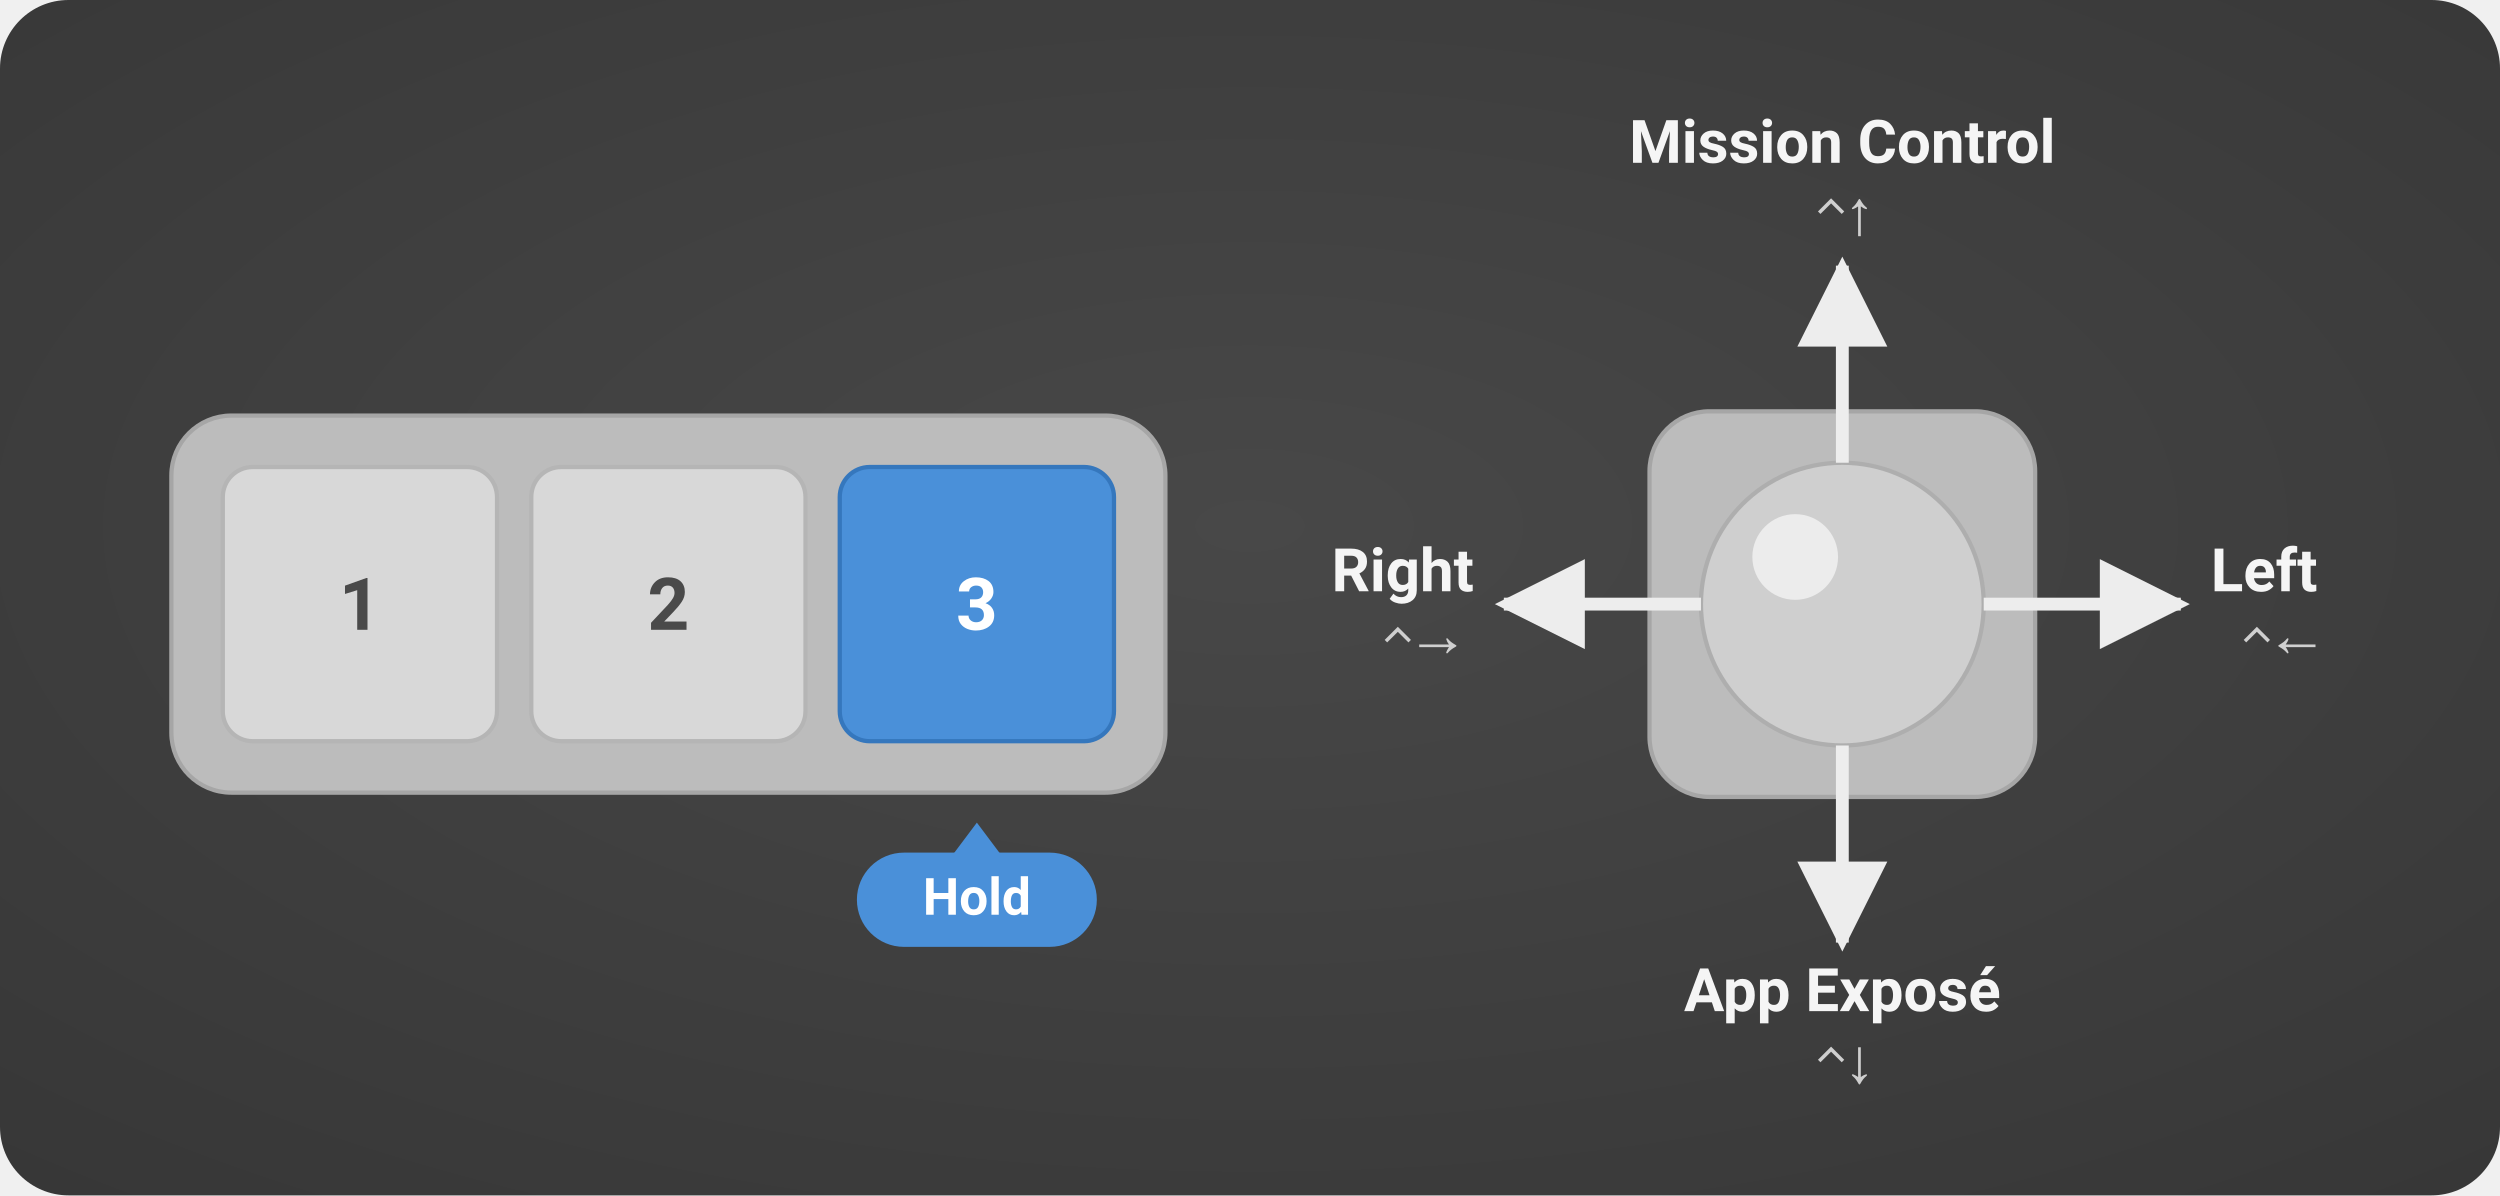
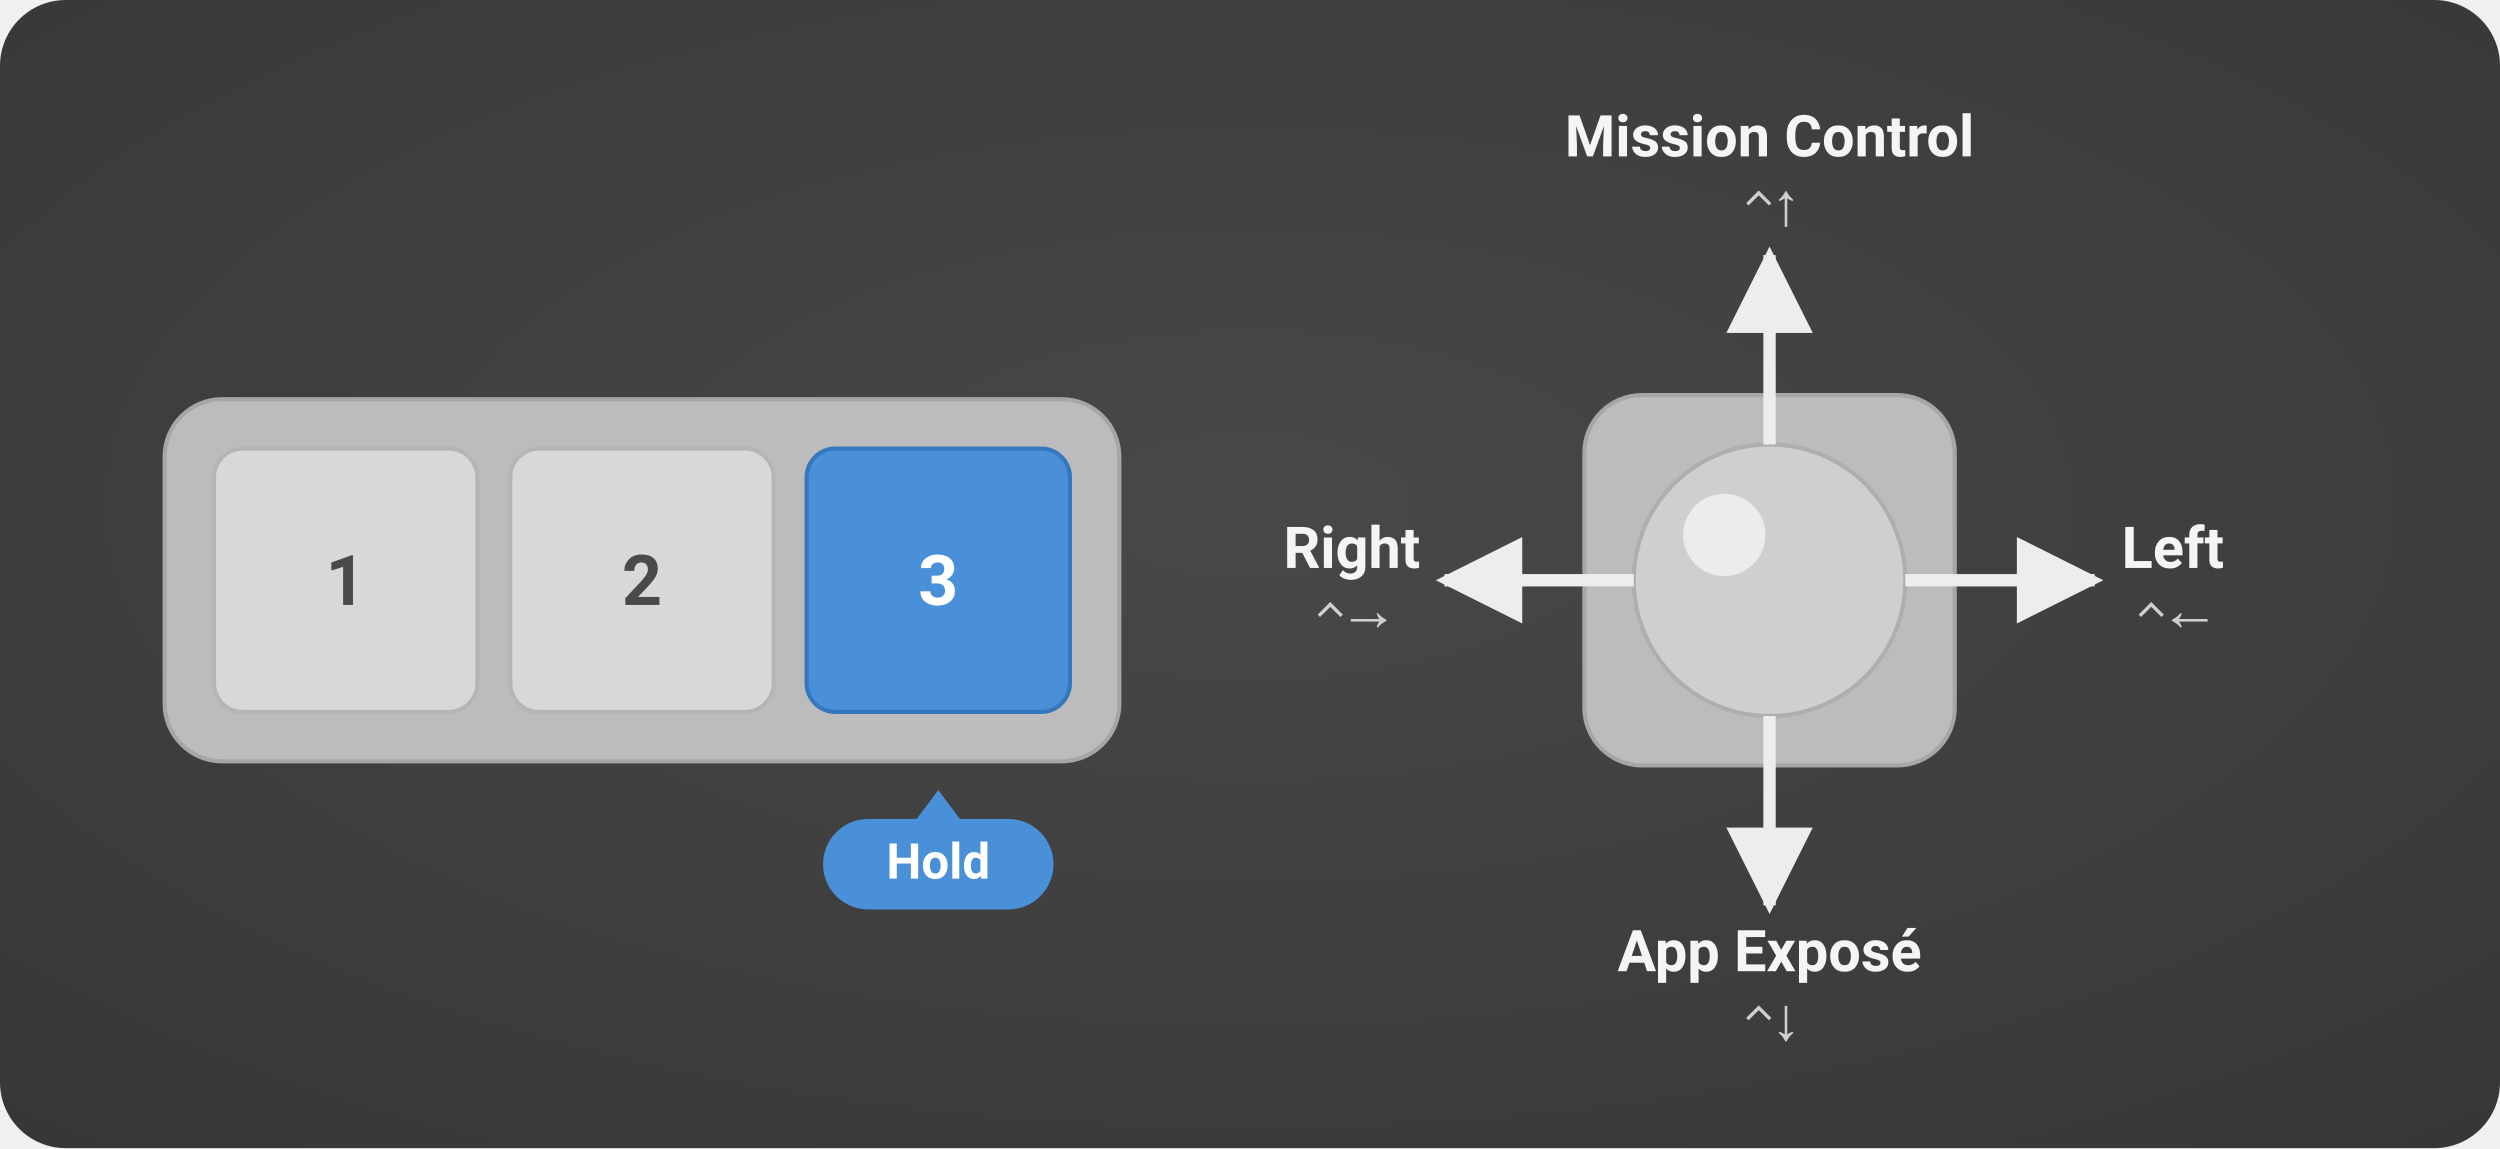
- <svg xmlns="http://www.w3.org/2000/svg" viewBox="0 -32 1167 558" font-family="-apple-system, Segoe UI, Roboto, Helvetica, Arial, sans-serif">
+ <svg xmlns="http://www.w3.org/2000/svg" viewBox="0 -32 1215 558" font-family="-apple-system, Segoe UI, Roboto, Helvetica, Arial, sans-serif">
  <defs>
    <radialGradient id="bg" cx="50%" cy="44%" r="78%">
      <stop offset="0%" stop-color="#484848" />
      <stop offset="100%" stop-color="#363636" />
    </radialGradient>
    <marker id="arrow" viewBox="0 0 10 10" refX="9" refY="5" markerWidth="7" markerHeight="7" orient="auto-start-reverse">
      <path d="M0,0 L10,5 L0,10 z" fill="#ededed" />
    </marker>
  </defs>
-   <rect x="0" y="-32" width="1167" height="558" rx="32" fill="url(#bg)" />
+   <rect x="0" y="-32" width="1215" height="558" rx="32" fill="url(#bg)" />
  <rect x="80" y="162" width="464" height="176" rx="28" fill="#bcbcbc" stroke="#a6a6a6" stroke-width="2" />
  <rect x="104" y="186" width="128" height="128" rx="14" fill="#d8d8d8" stroke="#b5b5b5" stroke-width="2" />
  <rect x="248" y="186" width="128" height="128" rx="14" fill="#d8d8d8" stroke="#b5b5b5" stroke-width="2" />
  <rect x="392" y="186" width="128" height="128" rx="14" fill="#4a90d9" stroke="#3577bd" stroke-width="2" />
  <text x="168" y="262" text-anchor="middle" font-size="34" font-weight="700" fill="#4a4a4a">1</text>
  <text x="312" y="262" text-anchor="middle" font-size="34" font-weight="700" fill="#4a4a4a">2</text>
  <text x="456" y="262" text-anchor="middle" font-size="34" font-weight="700" fill="#ffffff">3</text>
  <path d="M444,368 L468,368 L456,352 z" fill="#4a90d9" />
  <rect x="400" y="366" width="112" height="44" rx="22" fill="#4a90d9" />
  <text x="456" y="395" text-anchor="middle" font-size="24" font-weight="700" fill="#ffffff">Hold</text>
  <rect x="770" y="160" width="180" height="180" rx="28" fill="#bcbcbc" stroke="#a6a6a6" stroke-width="2" />
  <circle cx="860" cy="250" r="66" fill="#cfcfcf" stroke="#aeaeae" stroke-width="2" />
  <circle cx="838" cy="228" r="20" fill="#ffffff" opacity="0.6" />
  <line x1="860" y1="184" x2="860" y2="92" stroke="#ededed" stroke-width="6" marker-end="url(#arrow)" />
  <line x1="860" y1="316" x2="860" y2="408" stroke="#ededed" stroke-width="6" marker-end="url(#arrow)" />
  <line x1="794" y1="250" x2="702" y2="250" stroke="#ededed" stroke-width="6" marker-end="url(#arrow)" />
  <line x1="926" y1="250" x2="1018" y2="250" stroke="#ededed" stroke-width="6" marker-end="url(#arrow)" />
  <text x="860" y="44" text-anchor="middle" font-size="28" font-weight="600" fill="#f5f5f5">Mission Control</text>
  <text x="860" y="76" text-anchor="middle" font-size="21" fill="#cfcfcf">⌃↑</text>
  <text x="860" y="440" text-anchor="middle" font-size="28" font-weight="600" fill="#f5f5f5">App Exposé</text>
  <text x="860" y="472" text-anchor="middle" font-size="21" fill="#cfcfcf">⌃↓</text>
-   <text x="688" y="244" text-anchor="end" font-size="28" font-weight="600" fill="#f5f5f5">Right</text>
-   <text x="663" y="276" text-anchor="middle" font-size="21" fill="#cfcfcf">⌃→</text>
-   <text x="1032" y="244" text-anchor="start" font-size="28" font-weight="600" fill="#f5f5f5">Left</text>
-   <text x="1064" y="276" text-anchor="middle" font-size="21" fill="#cfcfcf">⌃←</text>
+   <text x="657" y="244" text-anchor="middle" font-size="28" font-weight="600" fill="#f5f5f5">Right</text>
+   <text x="657" y="276" text-anchor="middle" font-size="21" fill="#cfcfcf">⌃→</text>
+   <text x="1056" y="244" text-anchor="middle" font-size="28" font-weight="600" fill="#f5f5f5">Left</text>
+   <text x="1056" y="276" text-anchor="middle" font-size="21" fill="#cfcfcf">⌃←</text>
</svg>
